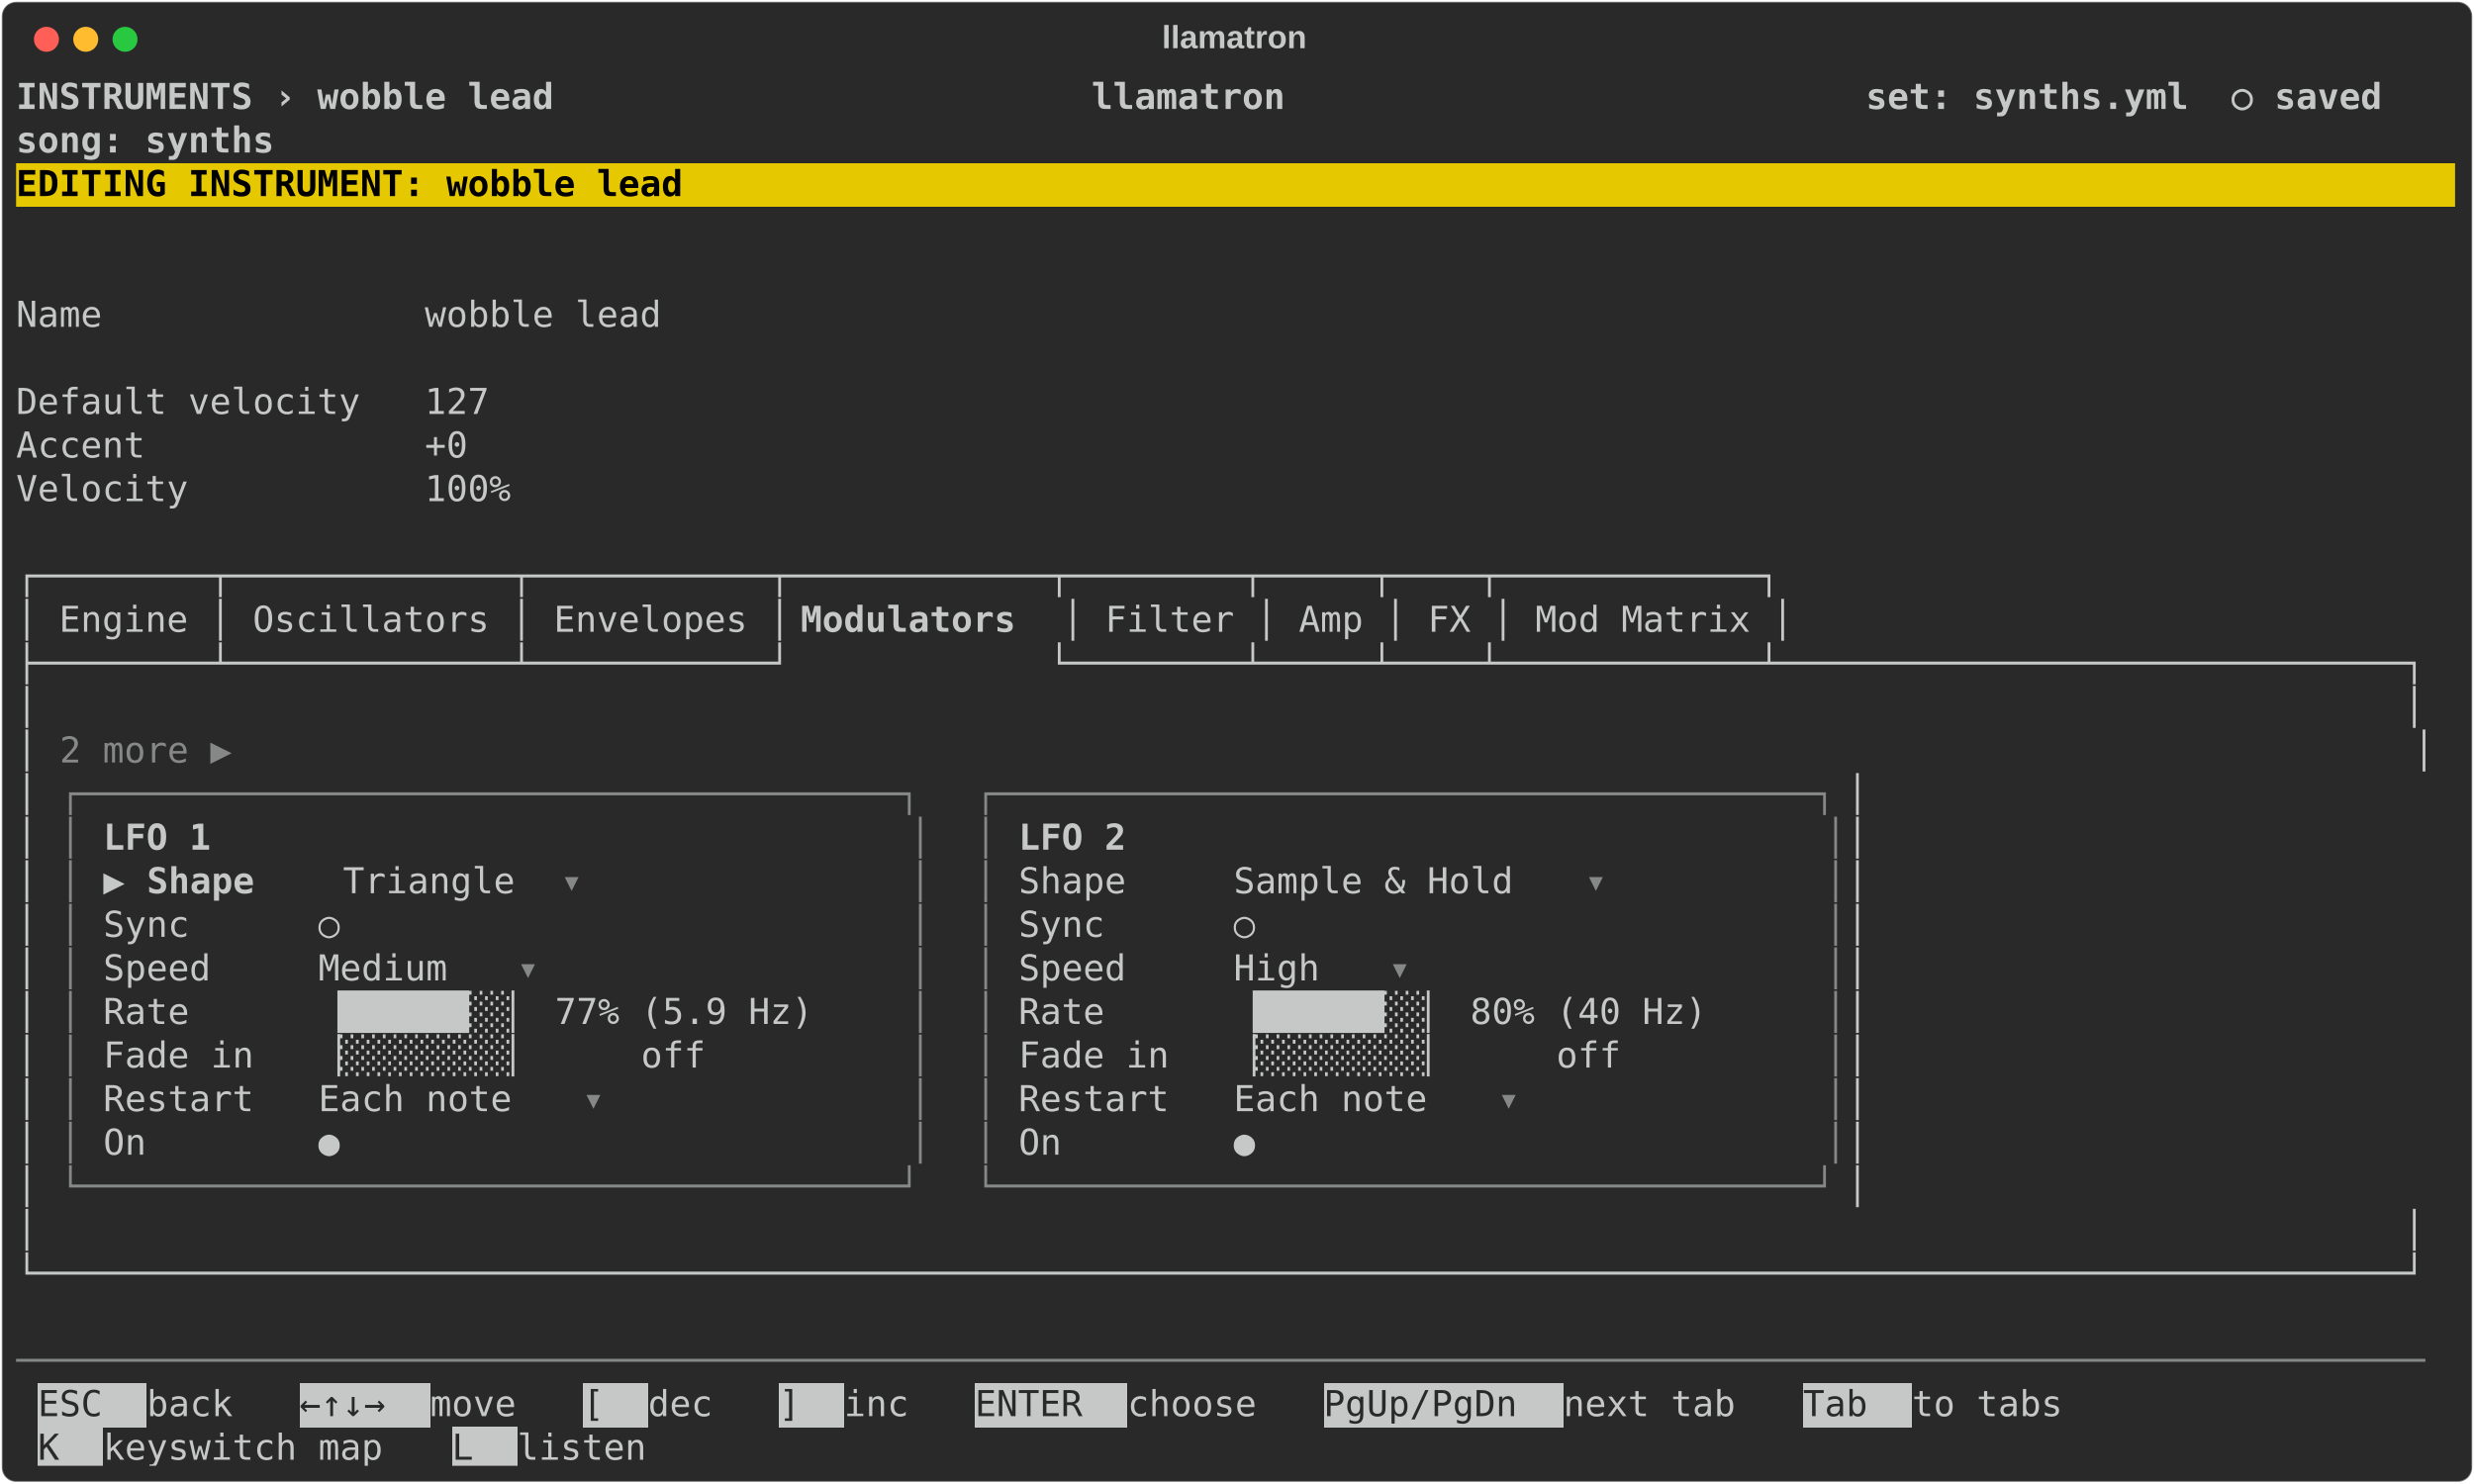
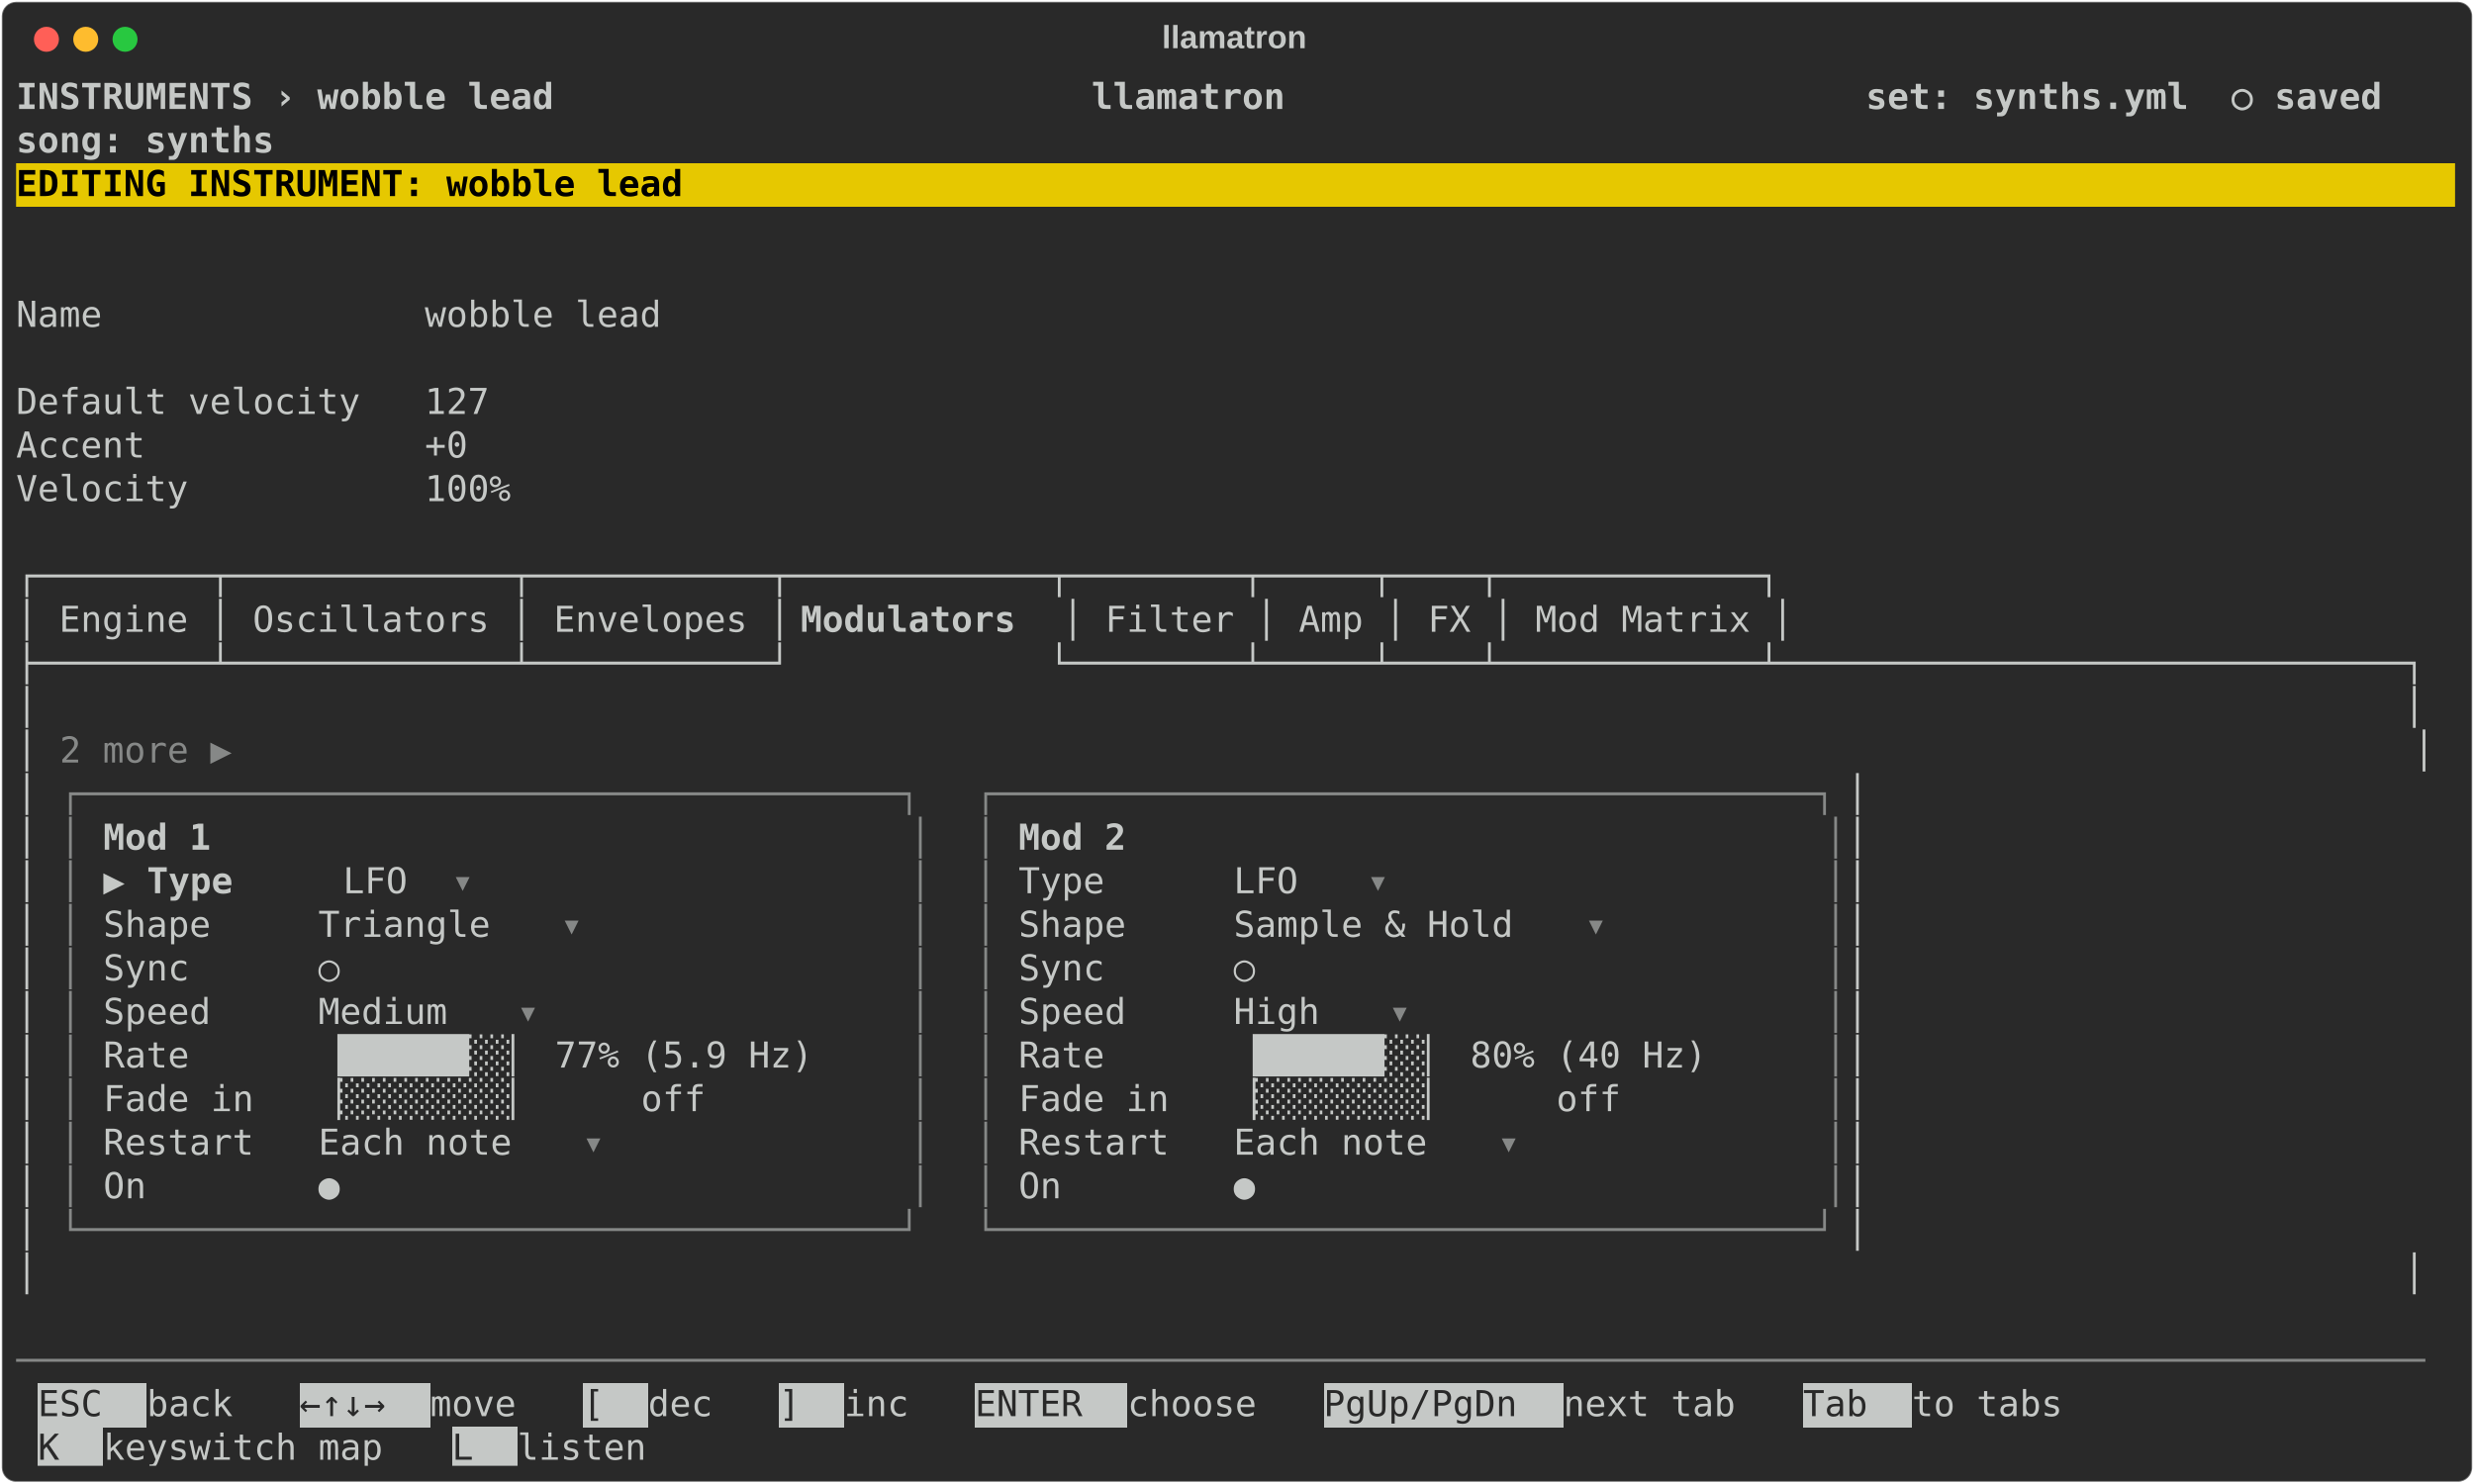
<svg xmlns="http://www.w3.org/2000/svg" class="rich-terminal" viewBox="0 0 1385 830.8">
  <style>

    @font-face {
        font-family: "Fira Code";
        src: local("FiraCode-Regular"),
                url("https://cdnjs.cloudflare.com/ajax/libs/firacode/6.2.0/woff2/FiraCode-Regular.woff2") format("woff2"),
                url("https://cdnjs.cloudflare.com/ajax/libs/firacode/6.2.0/woff/FiraCode-Regular.woff") format("woff");
        font-style: normal;
        font-weight: 400;
    }
    @font-face {
        font-family: "Fira Code";
        src: local("FiraCode-Bold"),
                url("https://cdnjs.cloudflare.com/ajax/libs/firacode/6.2.0/woff2/FiraCode-Bold.woff2") format("woff2"),
                url("https://cdnjs.cloudflare.com/ajax/libs/firacode/6.2.0/woff/FiraCode-Bold.woff") format("woff");
        font-style: bold;
        font-weight: 700;
    }

    .terminal-synth_lfos-matrix {
        font-family: Fira Code, monospace;
        font-size: 20px;
        line-height: 24.4px;
        font-variant-east-asian: full-width;
    }

    .terminal-synth_lfos-title {
        font-size: 18px;
        font-weight: bold;
        font-family: arial;
    }

    .terminal-synth_lfos-r1 { fill: #c5c8c6;font-weight: bold }
.terminal-synth_lfos-r2 { fill: #c5c8c6 }
.terminal-synth_lfos-r3 { fill: #000000;font-weight: bold }
.terminal-synth_lfos-r4 { fill: #868887 }
.terminal-synth_lfos-r5 { fill: #292929 }
    </style>
  <defs>
    <clipPath id="terminal-synth_lfos-clip-terminal">
      <rect x="0" y="0" width="1365.4" height="779.8" />
    </clipPath>
    <clipPath id="terminal-synth_lfos-line-0">
      <rect x="0" y="1.5" width="1366.4" height="24.65" />
    </clipPath>
    <clipPath id="terminal-synth_lfos-line-1">
      <rect x="0" y="25.9" width="1366.4" height="24.65" />
    </clipPath>
    <clipPath id="terminal-synth_lfos-line-2">
      <rect x="0" y="50.3" width="1366.4" height="24.65" />
    </clipPath>
    <clipPath id="terminal-synth_lfos-line-3">
      <rect x="0" y="74.7" width="1366.4" height="24.65" />
    </clipPath>
    <clipPath id="terminal-synth_lfos-line-4">
      <rect x="0" y="99.1" width="1366.4" height="24.65" />
    </clipPath>
    <clipPath id="terminal-synth_lfos-line-5">
      <rect x="0" y="123.5" width="1366.4" height="24.65" />
    </clipPath>
    <clipPath id="terminal-synth_lfos-line-6">
      <rect x="0" y="147.9" width="1366.4" height="24.65" />
    </clipPath>
    <clipPath id="terminal-synth_lfos-line-7">
      <rect x="0" y="172.3" width="1366.4" height="24.65" />
    </clipPath>
    <clipPath id="terminal-synth_lfos-line-8">
      <rect x="0" y="196.7" width="1366.4" height="24.65" />
    </clipPath>
    <clipPath id="terminal-synth_lfos-line-9">
      <rect x="0" y="221.1" width="1366.4" height="24.65" />
    </clipPath>
    <clipPath id="terminal-synth_lfos-line-10">
      <rect x="0" y="245.5" width="1366.4" height="24.65" />
    </clipPath>
    <clipPath id="terminal-synth_lfos-line-11">
      <rect x="0" y="269.9" width="1366.4" height="24.65" />
    </clipPath>
    <clipPath id="terminal-synth_lfos-line-12">
      <rect x="0" y="294.3" width="1366.4" height="24.65" />
    </clipPath>
    <clipPath id="terminal-synth_lfos-line-13">
      <rect x="0" y="318.7" width="1366.4" height="24.65" />
    </clipPath>
    <clipPath id="terminal-synth_lfos-line-14">
      <rect x="0" y="343.1" width="1366.4" height="24.65" />
    </clipPath>
    <clipPath id="terminal-synth_lfos-line-15">
      <rect x="0" y="367.5" width="1366.4" height="24.65" />
    </clipPath>
    <clipPath id="terminal-synth_lfos-line-16">
      <rect x="0" y="391.9" width="1366.4" height="24.65" />
    </clipPath>
    <clipPath id="terminal-synth_lfos-line-17">
      <rect x="0" y="416.3" width="1366.4" height="24.65" />
    </clipPath>
    <clipPath id="terminal-synth_lfos-line-18">
      <rect x="0" y="440.7" width="1366.4" height="24.65" />
    </clipPath>
    <clipPath id="terminal-synth_lfos-line-19">
      <rect x="0" y="465.1" width="1366.4" height="24.65" />
    </clipPath>
    <clipPath id="terminal-synth_lfos-line-20">
      <rect x="0" y="489.5" width="1366.4" height="24.65" />
    </clipPath>
    <clipPath id="terminal-synth_lfos-line-21">
      <rect x="0" y="513.9" width="1366.4" height="24.65" />
    </clipPath>
    <clipPath id="terminal-synth_lfos-line-22">
      <rect x="0" y="538.3" width="1366.4" height="24.65" />
    </clipPath>
    <clipPath id="terminal-synth_lfos-line-23">
      <rect x="0" y="562.7" width="1366.4" height="24.65" />
    </clipPath>
    <clipPath id="terminal-synth_lfos-line-24">
      <rect x="0" y="587.1" width="1366.4" height="24.65" />
    </clipPath>
    <clipPath id="terminal-synth_lfos-line-25">
      <rect x="0" y="611.5" width="1366.4" height="24.65" />
    </clipPath>
    <clipPath id="terminal-synth_lfos-line-26">
      <rect x="0" y="635.9" width="1366.4" height="24.65" />
    </clipPath>
    <clipPath id="terminal-synth_lfos-line-27">
      <rect x="0" y="660.3" width="1366.4" height="24.65" />
    </clipPath>
    <clipPath id="terminal-synth_lfos-line-28">
      <rect x="0" y="684.7" width="1366.4" height="24.65" />
    </clipPath>
    <clipPath id="terminal-synth_lfos-line-29">
      <rect x="0" y="709.1" width="1366.4" height="24.65" />
    </clipPath>
    <clipPath id="terminal-synth_lfos-line-30">
      <rect x="0" y="733.5" width="1366.4" height="24.65" />
    </clipPath>
  </defs>
  <rect fill="#292929" stroke="rgba(255,255,255,0.35)" stroke-width="1" x="1" y="1" width="1383" height="828.8" rx="8" />
  <text class="terminal-synth_lfos-title" fill="#c5c8c6" text-anchor="middle" x="691" y="27">llamatron</text>
  <g transform="translate(26,22)">
    <circle cx="0" cy="0" r="7" fill="#ff5f57" />
    <circle cx="22" cy="0" r="7" fill="#febc2e" />
    <circle cx="44" cy="0" r="7" fill="#28c840" />
  </g>
  <g transform="translate(9, 41)" clip-path="url(#terminal-synth_lfos-clip-terminal)">
    <rect fill="#e6c800" x="0" y="50.3" width="1366.4" height="24.65" shape-rendering="crispEdges" />
    <rect fill="#c5c8c6" x="12.2" y="733.5" width="61" height="24.65" shape-rendering="crispEdges" />
    <rect fill="#c5c8c6" x="158.6" y="733.5" width="73.2" height="24.65" shape-rendering="crispEdges" />
    <rect fill="#c5c8c6" x="317.2" y="733.5" width="36.6" height="24.65" shape-rendering="crispEdges" />
    <rect fill="#c5c8c6" x="427" y="733.5" width="36.6" height="24.65" shape-rendering="crispEdges" />
    <rect fill="#c5c8c6" x="536.8" y="733.5" width="85.4" height="24.65" shape-rendering="crispEdges" />
    <rect fill="#c5c8c6" x="732" y="733.5" width="134.2" height="24.65" shape-rendering="crispEdges" />
    <rect fill="#c5c8c6" x="1000.4" y="733.5" width="61" height="24.65" shape-rendering="crispEdges" />
    <rect fill="#c5c8c6" x="12.2" y="757.9" width="36.6" height="24.65" shape-rendering="crispEdges" />
    <rect fill="#c5c8c6" x="244" y="757.9" width="36.6" height="24.65" shape-rendering="crispEdges" />
    <g class="terminal-synth_lfos-matrix">
      <text class="terminal-synth_lfos-r1" x="0" y="20" textLength="1366.4" clip-path="url(#terminal-synth_lfos-line-0)"> INSTRUMENTS › wobble lead                         llamatron                           set: synths.yml  ○ saved </text>
      <text class="terminal-synth_lfos-r2" x="1366.4" y="20" textLength="12.2" clip-path="url(#terminal-synth_lfos-line-0)">
</text>
      <text class="terminal-synth_lfos-r1" x="0" y="44.4" textLength="1366.4" clip-path="url(#terminal-synth_lfos-line-1)">                                                                                       song: synths             </text>
      <text class="terminal-synth_lfos-r2" x="1366.4" y="44.4" textLength="12.2" clip-path="url(#terminal-synth_lfos-line-1)">
</text>
      <text class="terminal-synth_lfos-r3" x="0" y="68.8" textLength="1366.4" clip-path="url(#terminal-synth_lfos-line-2)"> EDITING INSTRUMENT: wobble lead                                                                                </text>
      <text class="terminal-synth_lfos-r2" x="1366.4" y="68.8" textLength="12.2" clip-path="url(#terminal-synth_lfos-line-2)">
</text>
      <text class="terminal-synth_lfos-r2" x="1366.4" y="93.2" textLength="12.2" clip-path="url(#terminal-synth_lfos-line-3)">
</text>
      <text class="terminal-synth_lfos-r2" x="1366.4" y="117.6" textLength="12.2" clip-path="url(#terminal-synth_lfos-line-4)">
</text>
      <text class="terminal-synth_lfos-r2" x="0" y="142" textLength="402.6" clip-path="url(#terminal-synth_lfos-line-5)">  Name               wobble lead </text>
      <text class="terminal-synth_lfos-r2" x="1366.4" y="142" textLength="12.2" clip-path="url(#terminal-synth_lfos-line-5)">
</text>
      <text class="terminal-synth_lfos-r2" x="1366.4" y="166.4" textLength="12.2" clip-path="url(#terminal-synth_lfos-line-6)">
</text>
      <text class="terminal-synth_lfos-r2" x="0" y="190.8" textLength="305" clip-path="url(#terminal-synth_lfos-line-7)">  Default velocity   127 </text>
      <text class="terminal-synth_lfos-r2" x="1366.4" y="190.8" textLength="12.2" clip-path="url(#terminal-synth_lfos-line-7)">
</text>
      <text class="terminal-synth_lfos-r2" x="0" y="215.2" textLength="292.8" clip-path="url(#terminal-synth_lfos-line-8)">  Accent             +0 </text>
      <text class="terminal-synth_lfos-r2" x="1366.4" y="215.2" textLength="12.2" clip-path="url(#terminal-synth_lfos-line-8)">
</text>
      <text class="terminal-synth_lfos-r2" x="0" y="239.6" textLength="317.2" clip-path="url(#terminal-synth_lfos-line-9)">  Velocity           100% </text>
      <text class="terminal-synth_lfos-r2" x="1366.4" y="239.6" textLength="12.2" clip-path="url(#terminal-synth_lfos-line-9)">
</text>
      <text class="terminal-synth_lfos-r2" x="1366.4" y="264" textLength="12.2" clip-path="url(#terminal-synth_lfos-line-10)">
</text>
      <text class="terminal-synth_lfos-r2" x="0" y="288.4" textLength="1000.4" clip-path="url(#terminal-synth_lfos-line-11)">┌────────┬─────────────┬───────────┬────────────┬────────┬─────┬────┬────────────┐</text>
      <text class="terminal-synth_lfos-r2" x="1366.4" y="288.4" textLength="12.2" clip-path="url(#terminal-synth_lfos-line-11)">
</text>
      <text class="terminal-synth_lfos-r2" x="0" y="312.8" textLength="439.2" clip-path="url(#terminal-synth_lfos-line-12)">│ Engine │ Oscillators │ Envelopes │</text>
      <text class="terminal-synth_lfos-r1" x="439.2" y="312.8" textLength="146.4" clip-path="url(#terminal-synth_lfos-line-12)"> Modulators </text>
      <text class="terminal-synth_lfos-r2" x="585.6" y="312.8" textLength="414.8" clip-path="url(#terminal-synth_lfos-line-12)">│ Filter │ Amp │ FX │ Mod Matrix │</text>
      <text class="terminal-synth_lfos-r2" x="1366.4" y="312.8" textLength="12.2" clip-path="url(#terminal-synth_lfos-line-12)">
</text>
      <text class="terminal-synth_lfos-r2" x="0" y="337.2" textLength="1366.4" clip-path="url(#terminal-synth_lfos-line-13)">├────────┴─────────────┴───────────┘            └────────┴─────┴────┴────────────┴─────────────────────────────┐</text>
      <text class="terminal-synth_lfos-r2" x="1366.4" y="337.2" textLength="12.2" clip-path="url(#terminal-synth_lfos-line-13)">
</text>
      <text class="terminal-synth_lfos-r2" x="0" y="361.6" textLength="1366.4" clip-path="url(#terminal-synth_lfos-line-14)">│                                                                                                              │</text>
      <text class="terminal-synth_lfos-r2" x="1366.4" y="361.6" textLength="12.2" clip-path="url(#terminal-synth_lfos-line-14)">
</text>
      <text class="terminal-synth_lfos-r2" x="0" y="386" textLength="24.4" clip-path="url(#terminal-synth_lfos-line-15)">│ </text>
      <text class="terminal-synth_lfos-r4" x="24.4" y="386" textLength="1317.6" clip-path="url(#terminal-synth_lfos-line-15)">                                                                                                    2 more ▶</text>
      <text class="terminal-synth_lfos-r2" x="1342" y="386" textLength="24.4" clip-path="url(#terminal-synth_lfos-line-15)"> │</text>
      <text class="terminal-synth_lfos-r2" x="1366.4" y="386" textLength="12.2" clip-path="url(#terminal-synth_lfos-line-15)">
</text>
      <text class="terminal-synth_lfos-r2" x="0" y="410.4" textLength="24.4" clip-path="url(#terminal-synth_lfos-line-16)">│ </text>
      <text class="terminal-synth_lfos-r4" x="24.4" y="410.4" textLength="488" clip-path="url(#terminal-synth_lfos-line-16)">┌──────────────────────────────────────┐</text>
      <text class="terminal-synth_lfos-r4" x="536.8" y="410.4" textLength="488" clip-path="url(#terminal-synth_lfos-line-16)">┌──────────────────────────────────────┐</text>
      <text class="terminal-synth_lfos-r2" x="1024.8" y="410.4" textLength="341.6" clip-path="url(#terminal-synth_lfos-line-16)">                           │</text>
      <text class="terminal-synth_lfos-r2" x="1366.4" y="410.4" textLength="12.2" clip-path="url(#terminal-synth_lfos-line-16)">
</text>
      <text class="terminal-synth_lfos-r2" x="0" y="434.8" textLength="24.4" clip-path="url(#terminal-synth_lfos-line-17)">│ </text>
      <text class="terminal-synth_lfos-r4" x="24.4" y="434.8" textLength="24.4" clip-path="url(#terminal-synth_lfos-line-17)">│ </text>
-       <text class="terminal-synth_lfos-r1" x="48.8" y="434.8" textLength="85.4" clip-path="url(#terminal-synth_lfos-line-17)">  LFO 1</text>
+       <text class="terminal-synth_lfos-r1" x="48.8" y="434.8" textLength="85.4" clip-path="url(#terminal-synth_lfos-line-17)">  Mod 1</text>
      <text class="terminal-synth_lfos-r4" x="500.2" y="434.8" textLength="12.2" clip-path="url(#terminal-synth_lfos-line-17)">│</text>
      <text class="terminal-synth_lfos-r4" x="536.8" y="434.8" textLength="24.4" clip-path="url(#terminal-synth_lfos-line-17)">│ </text>
-       <text class="terminal-synth_lfos-r1" x="561.2" y="434.8" textLength="85.4" clip-path="url(#terminal-synth_lfos-line-17)">  LFO 2</text>
+       <text class="terminal-synth_lfos-r1" x="561.2" y="434.8" textLength="85.4" clip-path="url(#terminal-synth_lfos-line-17)">  Mod 2</text>
      <text class="terminal-synth_lfos-r4" x="1012.6" y="434.8" textLength="12.2" clip-path="url(#terminal-synth_lfos-line-17)">│</text>
      <text class="terminal-synth_lfos-r2" x="1024.8" y="434.8" textLength="341.6" clip-path="url(#terminal-synth_lfos-line-17)">                           │</text>
      <text class="terminal-synth_lfos-r2" x="1366.4" y="434.8" textLength="12.2" clip-path="url(#terminal-synth_lfos-line-17)">
</text>
      <text class="terminal-synth_lfos-r2" x="0" y="459.2" textLength="24.4" clip-path="url(#terminal-synth_lfos-line-18)">│ </text>
      <text class="terminal-synth_lfos-r4" x="24.4" y="459.2" textLength="24.4" clip-path="url(#terminal-synth_lfos-line-18)">│ </text>
      <text class="terminal-synth_lfos-r2" x="48.8" y="459.2" textLength="24.4" clip-path="url(#terminal-synth_lfos-line-18)">▶ </text>
-       <text class="terminal-synth_lfos-r1" x="73.2" y="459.2" textLength="109.8" clip-path="url(#terminal-synth_lfos-line-18)">Shape    </text>
-       <text class="terminal-synth_lfos-r2" x="183" y="459.2" textLength="122" clip-path="url(#terminal-synth_lfos-line-18)"> Triangle </text>
-       <text class="terminal-synth_lfos-r4" x="305" y="459.2" textLength="12.2" clip-path="url(#terminal-synth_lfos-line-18)">▾</text>
+       <text class="terminal-synth_lfos-r1" x="73.2" y="459.2" textLength="109.8" clip-path="url(#terminal-synth_lfos-line-18)">Type     </text>
+       <text class="terminal-synth_lfos-r2" x="183" y="459.2" textLength="61" clip-path="url(#terminal-synth_lfos-line-18)"> LFO </text>
+       <text class="terminal-synth_lfos-r4" x="244" y="459.2" textLength="12.2" clip-path="url(#terminal-synth_lfos-line-18)">▾</text>
      <text class="terminal-synth_lfos-r4" x="500.2" y="459.2" textLength="12.2" clip-path="url(#terminal-synth_lfos-line-18)">│</text>
      <text class="terminal-synth_lfos-r4" x="536.8" y="459.2" textLength="24.4" clip-path="url(#terminal-synth_lfos-line-18)">│ </text>
-       <text class="terminal-synth_lfos-r2" x="561.2" y="459.2" textLength="317.2" clip-path="url(#terminal-synth_lfos-line-18)">  Shape     Sample &amp; Hold </text>
-       <text class="terminal-synth_lfos-r4" x="878.4" y="459.2" textLength="12.2" clip-path="url(#terminal-synth_lfos-line-18)">▾</text>
+       <text class="terminal-synth_lfos-r2" x="561.2" y="459.2" textLength="195.2" clip-path="url(#terminal-synth_lfos-line-18)">  Type      LFO </text>
+       <text class="terminal-synth_lfos-r4" x="756.4" y="459.2" textLength="12.2" clip-path="url(#terminal-synth_lfos-line-18)">▾</text>
      <text class="terminal-synth_lfos-r4" x="1012.6" y="459.2" textLength="12.2" clip-path="url(#terminal-synth_lfos-line-18)">│</text>
      <text class="terminal-synth_lfos-r2" x="1024.8" y="459.2" textLength="341.6" clip-path="url(#terminal-synth_lfos-line-18)">                           │</text>
      <text class="terminal-synth_lfos-r2" x="1366.4" y="459.2" textLength="12.2" clip-path="url(#terminal-synth_lfos-line-18)">
</text>
      <text class="terminal-synth_lfos-r2" x="0" y="483.6" textLength="24.4" clip-path="url(#terminal-synth_lfos-line-19)">│ </text>
      <text class="terminal-synth_lfos-r4" x="24.4" y="483.6" textLength="24.4" clip-path="url(#terminal-synth_lfos-line-19)">│ </text>
-       <text class="terminal-synth_lfos-r2" x="48.8" y="483.6" textLength="451.4" clip-path="url(#terminal-synth_lfos-line-19)">  Sync      ○                        </text>
+       <text class="terminal-synth_lfos-r2" x="48.8" y="483.6" textLength="256.2" clip-path="url(#terminal-synth_lfos-line-19)">  Shape     Triangle </text>
+       <text class="terminal-synth_lfos-r4" x="305" y="483.6" textLength="12.2" clip-path="url(#terminal-synth_lfos-line-19)">▾</text>
      <text class="terminal-synth_lfos-r4" x="500.2" y="483.6" textLength="12.2" clip-path="url(#terminal-synth_lfos-line-19)">│</text>
      <text class="terminal-synth_lfos-r4" x="536.8" y="483.6" textLength="24.4" clip-path="url(#terminal-synth_lfos-line-19)">│ </text>
-       <text class="terminal-synth_lfos-r2" x="561.2" y="483.6" textLength="451.4" clip-path="url(#terminal-synth_lfos-line-19)">  Sync      ○                        </text>
+       <text class="terminal-synth_lfos-r2" x="561.2" y="483.6" textLength="317.2" clip-path="url(#terminal-synth_lfos-line-19)">  Shape     Sample &amp; Hold </text>
+       <text class="terminal-synth_lfos-r4" x="878.4" y="483.6" textLength="12.2" clip-path="url(#terminal-synth_lfos-line-19)">▾</text>
      <text class="terminal-synth_lfos-r4" x="1012.6" y="483.6" textLength="12.2" clip-path="url(#terminal-synth_lfos-line-19)">│</text>
      <text class="terminal-synth_lfos-r2" x="1024.8" y="483.6" textLength="341.6" clip-path="url(#terminal-synth_lfos-line-19)">                           │</text>
      <text class="terminal-synth_lfos-r2" x="1366.4" y="483.6" textLength="12.2" clip-path="url(#terminal-synth_lfos-line-19)">
</text>
      <text class="terminal-synth_lfos-r2" x="0" y="508" textLength="24.4" clip-path="url(#terminal-synth_lfos-line-20)">│ </text>
      <text class="terminal-synth_lfos-r4" x="24.4" y="508" textLength="24.4" clip-path="url(#terminal-synth_lfos-line-20)">│ </text>
-       <text class="terminal-synth_lfos-r2" x="48.8" y="508" textLength="231.8" clip-path="url(#terminal-synth_lfos-line-20)">  Speed     Medium </text>
-       <text class="terminal-synth_lfos-r4" x="280.6" y="508" textLength="12.2" clip-path="url(#terminal-synth_lfos-line-20)">▾</text>
+       <text class="terminal-synth_lfos-r2" x="48.8" y="508" textLength="451.4" clip-path="url(#terminal-synth_lfos-line-20)">  Sync      ○                        </text>
      <text class="terminal-synth_lfos-r4" x="500.2" y="508" textLength="12.2" clip-path="url(#terminal-synth_lfos-line-20)">│</text>
      <text class="terminal-synth_lfos-r4" x="536.8" y="508" textLength="24.4" clip-path="url(#terminal-synth_lfos-line-20)">│ </text>
-       <text class="terminal-synth_lfos-r2" x="561.2" y="508" textLength="207.4" clip-path="url(#terminal-synth_lfos-line-20)">  Speed     High </text>
-       <text class="terminal-synth_lfos-r4" x="768.6" y="508" textLength="12.2" clip-path="url(#terminal-synth_lfos-line-20)">▾</text>
+       <text class="terminal-synth_lfos-r2" x="561.2" y="508" textLength="451.4" clip-path="url(#terminal-synth_lfos-line-20)">  Sync      ○                        </text>
      <text class="terminal-synth_lfos-r4" x="1012.6" y="508" textLength="12.2" clip-path="url(#terminal-synth_lfos-line-20)">│</text>
      <text class="terminal-synth_lfos-r2" x="1024.8" y="508" textLength="341.6" clip-path="url(#terminal-synth_lfos-line-20)">                           │</text>
      <text class="terminal-synth_lfos-r2" x="1366.4" y="508" textLength="12.2" clip-path="url(#terminal-synth_lfos-line-20)">
</text>
      <text class="terminal-synth_lfos-r2" x="0" y="532.4" textLength="24.4" clip-path="url(#terminal-synth_lfos-line-21)">│ </text>
      <text class="terminal-synth_lfos-r4" x="24.4" y="532.4" textLength="24.4" clip-path="url(#terminal-synth_lfos-line-21)">│ </text>
-       <text class="terminal-synth_lfos-r2" x="48.8" y="532.4" textLength="451.4" clip-path="url(#terminal-synth_lfos-line-21)">  Rate      ▕██████░░▏ 77% (5.9 Hz)  </text>
+       <text class="terminal-synth_lfos-r2" x="48.8" y="532.4" textLength="231.8" clip-path="url(#terminal-synth_lfos-line-21)">  Speed     Medium </text>
+       <text class="terminal-synth_lfos-r4" x="280.6" y="532.4" textLength="12.2" clip-path="url(#terminal-synth_lfos-line-21)">▾</text>
      <text class="terminal-synth_lfos-r4" x="500.2" y="532.4" textLength="12.2" clip-path="url(#terminal-synth_lfos-line-21)">│</text>
      <text class="terminal-synth_lfos-r4" x="536.8" y="532.4" textLength="24.4" clip-path="url(#terminal-synth_lfos-line-21)">│ </text>
-       <text class="terminal-synth_lfos-r2" x="561.2" y="532.4" textLength="451.4" clip-path="url(#terminal-synth_lfos-line-21)">  Rate      ▕██████░░▏ 80% (40 Hz)   </text>
+       <text class="terminal-synth_lfos-r2" x="561.2" y="532.4" textLength="207.4" clip-path="url(#terminal-synth_lfos-line-21)">  Speed     High </text>
+       <text class="terminal-synth_lfos-r4" x="768.6" y="532.4" textLength="12.2" clip-path="url(#terminal-synth_lfos-line-21)">▾</text>
      <text class="terminal-synth_lfos-r4" x="1012.6" y="532.4" textLength="12.2" clip-path="url(#terminal-synth_lfos-line-21)">│</text>
      <text class="terminal-synth_lfos-r2" x="1024.8" y="532.4" textLength="341.6" clip-path="url(#terminal-synth_lfos-line-21)">                           │</text>
      <text class="terminal-synth_lfos-r2" x="1366.4" y="532.4" textLength="12.2" clip-path="url(#terminal-synth_lfos-line-21)">
</text>
      <text class="terminal-synth_lfos-r2" x="0" y="556.8" textLength="24.4" clip-path="url(#terminal-synth_lfos-line-22)">│ </text>
      <text class="terminal-synth_lfos-r4" x="24.4" y="556.8" textLength="24.4" clip-path="url(#terminal-synth_lfos-line-22)">│ </text>
-       <text class="terminal-synth_lfos-r2" x="48.8" y="556.8" textLength="451.4" clip-path="url(#terminal-synth_lfos-line-22)">  Fade in   ▕░░░░░░░░▏     off       </text>
+       <text class="terminal-synth_lfos-r2" x="48.8" y="556.8" textLength="451.4" clip-path="url(#terminal-synth_lfos-line-22)">  Rate      ▕██████░░▏ 77% (5.9 Hz)  </text>
      <text class="terminal-synth_lfos-r4" x="500.2" y="556.8" textLength="12.2" clip-path="url(#terminal-synth_lfos-line-22)">│</text>
      <text class="terminal-synth_lfos-r4" x="536.8" y="556.8" textLength="24.4" clip-path="url(#terminal-synth_lfos-line-22)">│ </text>
-       <text class="terminal-synth_lfos-r2" x="561.2" y="556.8" textLength="451.4" clip-path="url(#terminal-synth_lfos-line-22)">  Fade in   ▕░░░░░░░░▏     off       </text>
+       <text class="terminal-synth_lfos-r2" x="561.2" y="556.8" textLength="451.4" clip-path="url(#terminal-synth_lfos-line-22)">  Rate      ▕██████░░▏ 80% (40 Hz)   </text>
      <text class="terminal-synth_lfos-r4" x="1012.6" y="556.8" textLength="12.2" clip-path="url(#terminal-synth_lfos-line-22)">│</text>
      <text class="terminal-synth_lfos-r2" x="1024.8" y="556.8" textLength="341.6" clip-path="url(#terminal-synth_lfos-line-22)">                           │</text>
      <text class="terminal-synth_lfos-r2" x="1366.4" y="556.8" textLength="12.2" clip-path="url(#terminal-synth_lfos-line-22)">
</text>
      <text class="terminal-synth_lfos-r2" x="0" y="581.2" textLength="24.4" clip-path="url(#terminal-synth_lfos-line-23)">│ </text>
      <text class="terminal-synth_lfos-r4" x="24.4" y="581.2" textLength="24.4" clip-path="url(#terminal-synth_lfos-line-23)">│ </text>
-       <text class="terminal-synth_lfos-r2" x="48.8" y="581.2" textLength="268.4" clip-path="url(#terminal-synth_lfos-line-23)">  Restart   Each note </text>
-       <text class="terminal-synth_lfos-r4" x="317.2" y="581.2" textLength="12.2" clip-path="url(#terminal-synth_lfos-line-23)">▾</text>
+       <text class="terminal-synth_lfos-r2" x="48.8" y="581.2" textLength="451.4" clip-path="url(#terminal-synth_lfos-line-23)">  Fade in   ▕░░░░░░░░▏     off       </text>
      <text class="terminal-synth_lfos-r4" x="500.2" y="581.2" textLength="12.2" clip-path="url(#terminal-synth_lfos-line-23)">│</text>
      <text class="terminal-synth_lfos-r4" x="536.8" y="581.2" textLength="24.4" clip-path="url(#terminal-synth_lfos-line-23)">│ </text>
-       <text class="terminal-synth_lfos-r2" x="561.2" y="581.2" textLength="268.4" clip-path="url(#terminal-synth_lfos-line-23)">  Restart   Each note </text>
-       <text class="terminal-synth_lfos-r4" x="829.6" y="581.2" textLength="12.2" clip-path="url(#terminal-synth_lfos-line-23)">▾</text>
+       <text class="terminal-synth_lfos-r2" x="561.2" y="581.2" textLength="451.4" clip-path="url(#terminal-synth_lfos-line-23)">  Fade in   ▕░░░░░░░░▏     off       </text>
      <text class="terminal-synth_lfos-r4" x="1012.6" y="581.2" textLength="12.2" clip-path="url(#terminal-synth_lfos-line-23)">│</text>
      <text class="terminal-synth_lfos-r2" x="1024.8" y="581.2" textLength="341.6" clip-path="url(#terminal-synth_lfos-line-23)">                           │</text>
      <text class="terminal-synth_lfos-r2" x="1366.4" y="581.2" textLength="12.2" clip-path="url(#terminal-synth_lfos-line-23)">
</text>
      <text class="terminal-synth_lfos-r2" x="0" y="605.6" textLength="24.4" clip-path="url(#terminal-synth_lfos-line-24)">│ </text>
      <text class="terminal-synth_lfos-r4" x="24.4" y="605.6" textLength="24.4" clip-path="url(#terminal-synth_lfos-line-24)">│ </text>
-       <text class="terminal-synth_lfos-r2" x="48.8" y="605.6" textLength="451.4" clip-path="url(#terminal-synth_lfos-line-24)">  On        ●                        </text>
+       <text class="terminal-synth_lfos-r2" x="48.8" y="605.6" textLength="268.4" clip-path="url(#terminal-synth_lfos-line-24)">  Restart   Each note </text>
+       <text class="terminal-synth_lfos-r4" x="317.2" y="605.6" textLength="12.2" clip-path="url(#terminal-synth_lfos-line-24)">▾</text>
      <text class="terminal-synth_lfos-r4" x="500.2" y="605.6" textLength="12.2" clip-path="url(#terminal-synth_lfos-line-24)">│</text>
      <text class="terminal-synth_lfos-r4" x="536.8" y="605.6" textLength="24.4" clip-path="url(#terminal-synth_lfos-line-24)">│ </text>
-       <text class="terminal-synth_lfos-r2" x="561.2" y="605.6" textLength="451.4" clip-path="url(#terminal-synth_lfos-line-24)">  On        ●                        </text>
+       <text class="terminal-synth_lfos-r2" x="561.2" y="605.6" textLength="268.4" clip-path="url(#terminal-synth_lfos-line-24)">  Restart   Each note </text>
+       <text class="terminal-synth_lfos-r4" x="829.6" y="605.6" textLength="12.2" clip-path="url(#terminal-synth_lfos-line-24)">▾</text>
      <text class="terminal-synth_lfos-r4" x="1012.6" y="605.6" textLength="12.2" clip-path="url(#terminal-synth_lfos-line-24)">│</text>
      <text class="terminal-synth_lfos-r2" x="1024.8" y="605.6" textLength="341.6" clip-path="url(#terminal-synth_lfos-line-24)">                           │</text>
      <text class="terminal-synth_lfos-r2" x="1366.4" y="605.6" textLength="12.2" clip-path="url(#terminal-synth_lfos-line-24)">
</text>
      <text class="terminal-synth_lfos-r2" x="0" y="630" textLength="24.4" clip-path="url(#terminal-synth_lfos-line-25)">│ </text>
-       <text class="terminal-synth_lfos-r4" x="24.4" y="630" textLength="488" clip-path="url(#terminal-synth_lfos-line-25)">└──────────────────────────────────────┘</text>
-       <text class="terminal-synth_lfos-r4" x="536.8" y="630" textLength="488" clip-path="url(#terminal-synth_lfos-line-25)">└──────────────────────────────────────┘</text>
+       <text class="terminal-synth_lfos-r4" x="24.4" y="630" textLength="24.4" clip-path="url(#terminal-synth_lfos-line-25)">│ </text>
+       <text class="terminal-synth_lfos-r2" x="48.8" y="630" textLength="451.4" clip-path="url(#terminal-synth_lfos-line-25)">  On        ●                        </text>
+       <text class="terminal-synth_lfos-r4" x="500.2" y="630" textLength="12.2" clip-path="url(#terminal-synth_lfos-line-25)">│</text>
+       <text class="terminal-synth_lfos-r4" x="536.8" y="630" textLength="24.4" clip-path="url(#terminal-synth_lfos-line-25)">│ </text>
+       <text class="terminal-synth_lfos-r2" x="561.2" y="630" textLength="451.4" clip-path="url(#terminal-synth_lfos-line-25)">  On        ●                        </text>
+       <text class="terminal-synth_lfos-r4" x="1012.6" y="630" textLength="12.2" clip-path="url(#terminal-synth_lfos-line-25)">│</text>
      <text class="terminal-synth_lfos-r2" x="1024.8" y="630" textLength="341.6" clip-path="url(#terminal-synth_lfos-line-25)">                           │</text>
      <text class="terminal-synth_lfos-r2" x="1366.4" y="630" textLength="12.2" clip-path="url(#terminal-synth_lfos-line-25)">
</text>
-       <text class="terminal-synth_lfos-r2" x="0" y="654.4" textLength="1366.4" clip-path="url(#terminal-synth_lfos-line-26)">│                                                                                                              │</text>
+       <text class="terminal-synth_lfos-r2" x="0" y="654.4" textLength="24.4" clip-path="url(#terminal-synth_lfos-line-26)">│ </text>
+       <text class="terminal-synth_lfos-r4" x="24.4" y="654.4" textLength="488" clip-path="url(#terminal-synth_lfos-line-26)">└──────────────────────────────────────┘</text>
+       <text class="terminal-synth_lfos-r4" x="536.8" y="654.4" textLength="488" clip-path="url(#terminal-synth_lfos-line-26)">└──────────────────────────────────────┘</text>
+       <text class="terminal-synth_lfos-r2" x="1024.8" y="654.4" textLength="341.6" clip-path="url(#terminal-synth_lfos-line-26)">                           │</text>
      <text class="terminal-synth_lfos-r2" x="1366.4" y="654.4" textLength="12.2" clip-path="url(#terminal-synth_lfos-line-26)">
</text>
-       <text class="terminal-synth_lfos-r2" x="0" y="678.8" textLength="1366.4" clip-path="url(#terminal-synth_lfos-line-27)">└──────────────────────────────────────────────────────────────────────────────────────────────────────────────┘</text>
+       <text class="terminal-synth_lfos-r2" x="0" y="678.8" textLength="1366.4" clip-path="url(#terminal-synth_lfos-line-27)">│                                                                                                              │</text>
      <text class="terminal-synth_lfos-r2" x="1366.4" y="678.8" textLength="12.2" clip-path="url(#terminal-synth_lfos-line-27)">
</text>
      <text class="terminal-synth_lfos-r2" x="1366.4" y="703.2" textLength="12.2" clip-path="url(#terminal-synth_lfos-line-28)">
</text>
      <text class="terminal-synth_lfos-r4" x="0" y="727.6" textLength="1366.4" clip-path="url(#terminal-synth_lfos-line-29)">────────────────────────────────────────────────────────────────────────────────────────────────────────────────</text>
      <text class="terminal-synth_lfos-r2" x="1366.4" y="727.6" textLength="12.2" clip-path="url(#terminal-synth_lfos-line-29)">
</text>
      <text class="terminal-synth_lfos-r5" x="12.2" y="752" textLength="61" clip-path="url(#terminal-synth_lfos-line-30)"> ESC </text>
      <text class="terminal-synth_lfos-r2" x="73.2" y="752" textLength="85.4" clip-path="url(#terminal-synth_lfos-line-30)"> back  </text>
      <text class="terminal-synth_lfos-r5" x="158.6" y="752" textLength="73.2" clip-path="url(#terminal-synth_lfos-line-30)"> ←↑↓→ </text>
      <text class="terminal-synth_lfos-r2" x="231.8" y="752" textLength="85.4" clip-path="url(#terminal-synth_lfos-line-30)"> move  </text>
      <text class="terminal-synth_lfos-r5" x="317.2" y="752" textLength="36.6" clip-path="url(#terminal-synth_lfos-line-30)"> [ </text>
      <text class="terminal-synth_lfos-r2" x="353.8" y="752" textLength="73.2" clip-path="url(#terminal-synth_lfos-line-30)"> dec  </text>
      <text class="terminal-synth_lfos-r5" x="427" y="752" textLength="36.6" clip-path="url(#terminal-synth_lfos-line-30)"> ] </text>
      <text class="terminal-synth_lfos-r2" x="463.6" y="752" textLength="73.2" clip-path="url(#terminal-synth_lfos-line-30)"> inc  </text>
      <text class="terminal-synth_lfos-r5" x="536.8" y="752" textLength="85.4" clip-path="url(#terminal-synth_lfos-line-30)"> ENTER </text>
      <text class="terminal-synth_lfos-r2" x="622.2" y="752" textLength="109.8" clip-path="url(#terminal-synth_lfos-line-30)"> choose  </text>
      <text class="terminal-synth_lfos-r5" x="732" y="752" textLength="134.2" clip-path="url(#terminal-synth_lfos-line-30)"> PgUp/PgDn </text>
      <text class="terminal-synth_lfos-r2" x="866.2" y="752" textLength="134.2" clip-path="url(#terminal-synth_lfos-line-30)"> next tab  </text>
      <text class="terminal-synth_lfos-r5" x="1000.4" y="752" textLength="61" clip-path="url(#terminal-synth_lfos-line-30)"> Tab </text>
      <text class="terminal-synth_lfos-r2" x="1061.4" y="752" textLength="122" clip-path="url(#terminal-synth_lfos-line-30)"> to tabs  </text>
      <text class="terminal-synth_lfos-r2" x="1366.4" y="752" textLength="12.2" clip-path="url(#terminal-synth_lfos-line-30)">
</text>
      <text class="terminal-synth_lfos-r5" x="12.2" y="776.4" textLength="36.6" clip-path="url(#terminal-synth_lfos-line-31)"> K </text>
      <text class="terminal-synth_lfos-r2" x="48.8" y="776.4" textLength="195.2" clip-path="url(#terminal-synth_lfos-line-31)"> keyswitch map  </text>
      <text class="terminal-synth_lfos-r5" x="244" y="776.4" textLength="36.6" clip-path="url(#terminal-synth_lfos-line-31)"> L </text>
      <text class="terminal-synth_lfos-r2" x="280.6" y="776.4" textLength="109.8" clip-path="url(#terminal-synth_lfos-line-31)"> listen  </text>
    </g>
  </g>
</svg>
